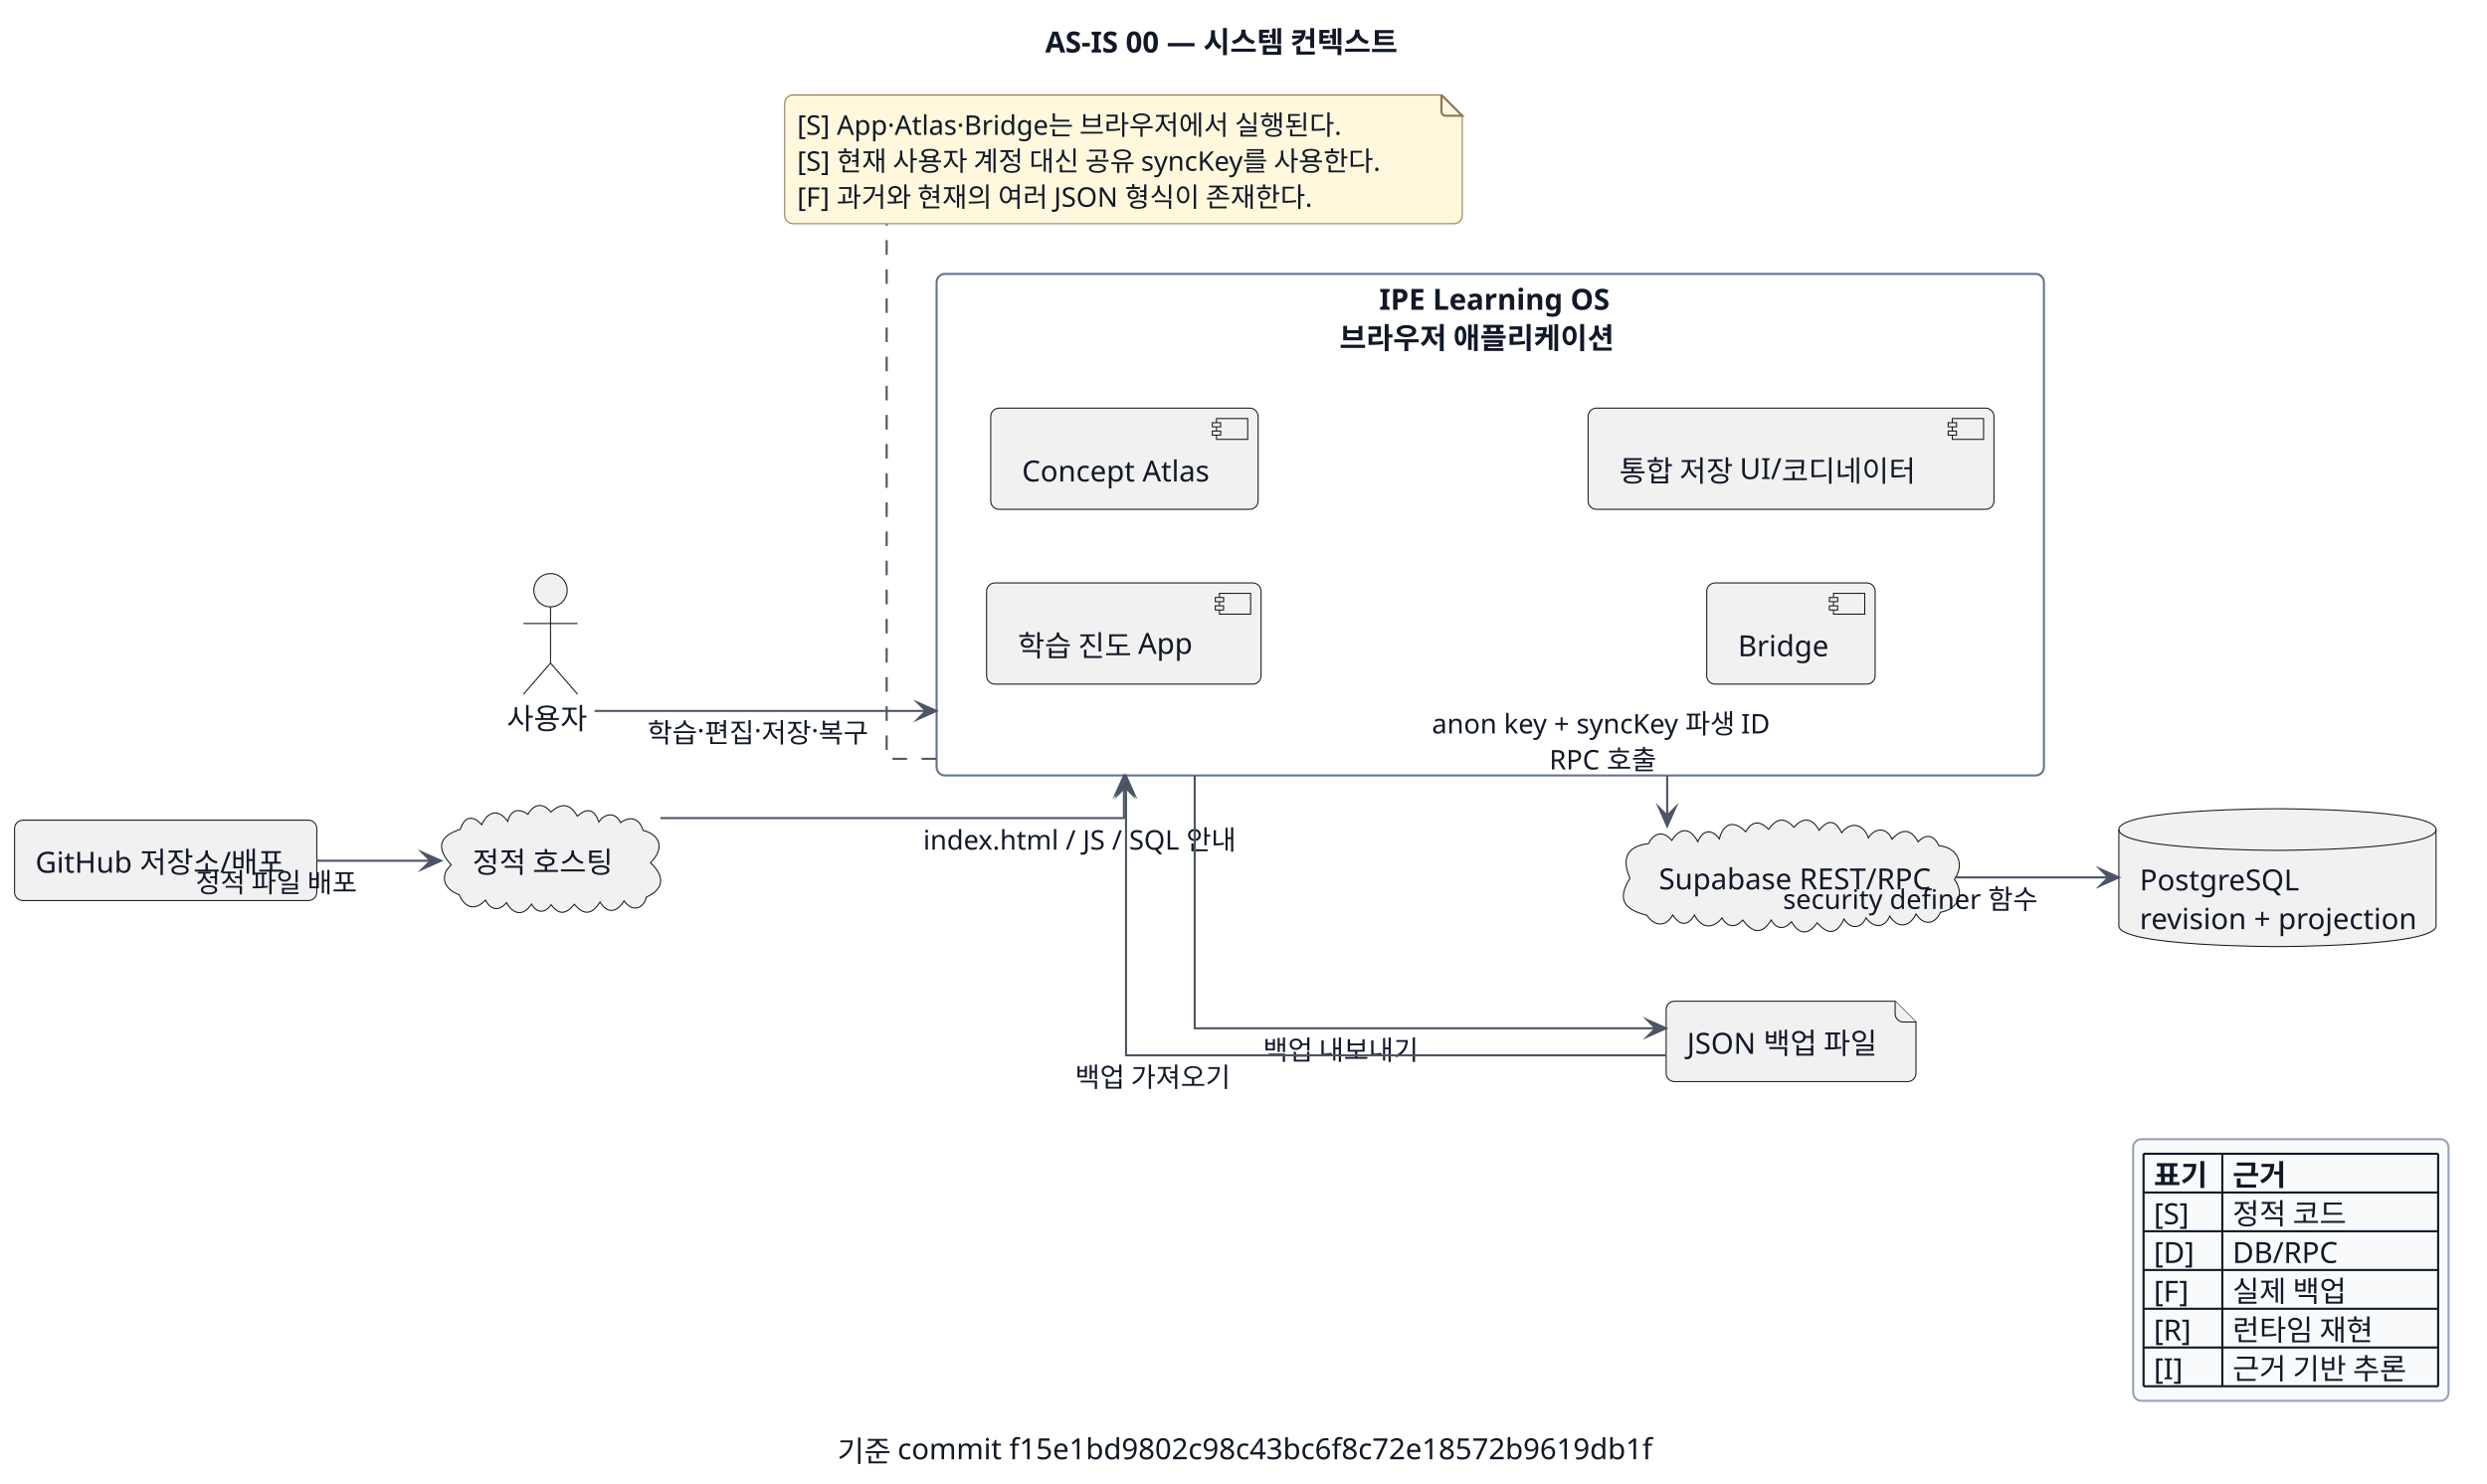
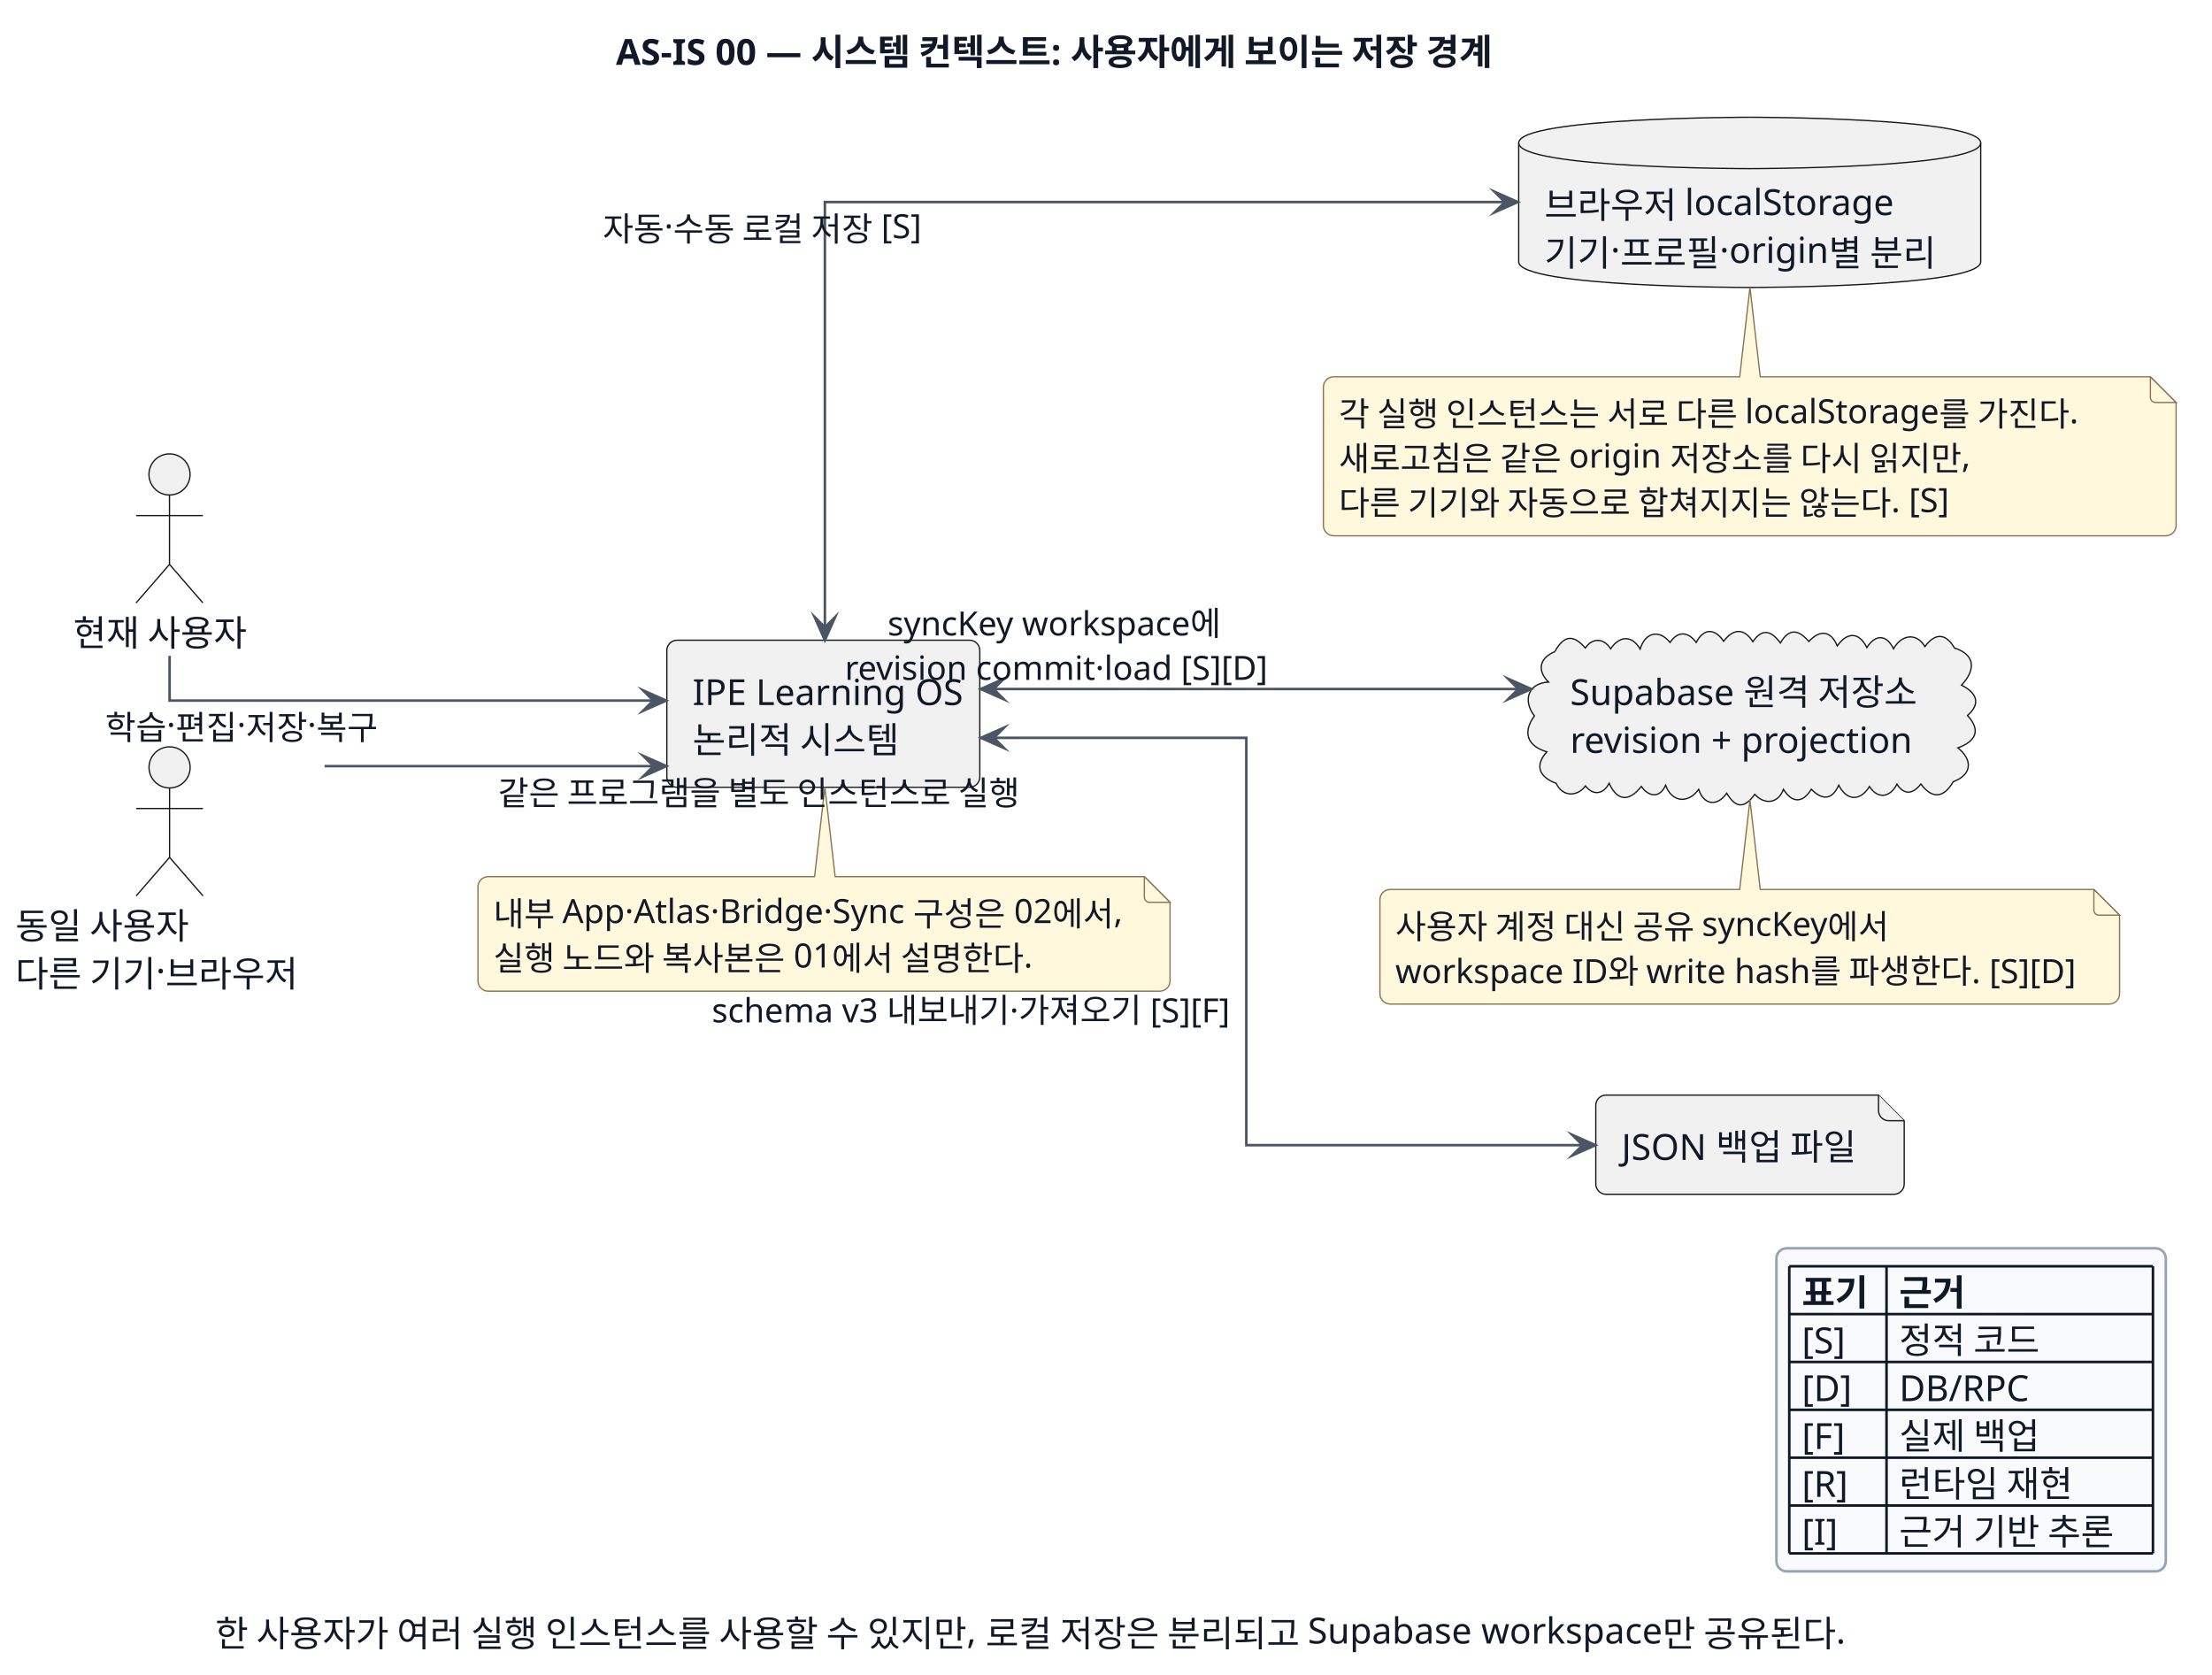
- <svg xmlns="http://www.w3.org/2000/svg" contentStyleType="text/css" data-diagram-type="DESCRIPTION" height="1114.062px" preserveAspectRatio="none" style="width:1867px;height:1114px;background:#FFFFFF;" version="1.1" viewBox="0 0 1867 1114" width="1867.188px" zoomAndPan="magnify">
+ <svg xmlns="http://www.w3.org/2000/svg" contentStyleType="text/css" data-diagram-type="DESCRIPTION" height="1018.75px" preserveAspectRatio="none" style="width:1345px;height:1018px;background:#FFFFFF;" version="1.1" viewBox="0 0 1345 1018" width="1345.312px" zoomAndPan="magnify">
  <defs />
  <g>
    <g class="title" data-source-line="2">
-       <text fill="#111827" font-family="'Malgun Gothic'" font-size="21.875" font-weight="700" lengthAdjust="spacing" textLength="287.665" x="784.609" y="39.433">AS-IS 00 — 시스템 컨텍스트</text>
-     </g>
-     <g class="cluster" data-qualified-name="System" data-source-line="7" id="ent0002">
-       <rect fill="none" height="376.562" rx="6.25" ry="6.25" style="stroke:#64748B;stroke-width:1.562;" width="831.25" x="703.125" y="205.658" />
-       <text fill="#111827" font-family="'Malgun Gothic'" font-size="21.875" font-weight="700" lengthAdjust="spacing" textLength="166.786" x="1035.357" y="232.591">IPE Learning OS</text>
-       <text fill="#111827" font-family="'Malgun Gothic'" font-size="21.875" font-weight="700" lengthAdjust="spacing" textLength="226.44" x="1005.53" y="261.687">브라우저 애플리케이션</text>
-     </g>
-     <g class="entity" data-qualified-name="System.App" data-source-line="8" id="ent0003">
-       <rect fill="#F1F1F1" height="75.971" rx="6.25" ry="6.25" style="stroke:#181818;stroke-width:0.781;" width="206.055" x="740.625" y="437.689" />
-       <rect fill="#F1F1F1" height="15.625" style="stroke:#181818;stroke-width:0.781;" width="23.438" x="915.43" y="445.502" />
-       <rect fill="#F1F1F1" height="3.125" style="stroke:#181818;stroke-width:0.781;" width="6.25" x="912.305" y="448.627" />
-       <rect fill="#F1F1F1" height="3.125" style="stroke:#181818;stroke-width:0.781;" width="6.25" x="912.305" y="454.877" />
-       <text fill="#111827" font-family="'Malgun Gothic'" font-size="21.875" lengthAdjust="spacing" textLength="143.555" x="764.062" y="492.748">학습 진도 App</text>
-     </g>
-     <g class="entity" data-qualified-name="System.Atlas" data-source-line="9" id="ent0004">
-       <rect fill="#F1F1F1" height="75.971" rx="6.25" ry="6.25" style="stroke:#181818;stroke-width:0.781;" width="200.725" x="743.75" y="306.439" />
-       <rect fill="#F1F1F1" height="15.625" style="stroke:#181818;stroke-width:0.781;" width="23.438" x="913.225" y="314.252" />
-       <rect fill="#F1F1F1" height="3.125" style="stroke:#181818;stroke-width:0.781;" width="6.25" x="910.1" y="317.377" />
-       <rect fill="#F1F1F1" height="3.125" style="stroke:#181818;stroke-width:0.781;" width="6.25" x="910.1" y="323.627" />
-       <text fill="#111827" font-family="'Malgun Gothic'" font-size="21.875" lengthAdjust="spacing" textLength="138.225" x="767.188" y="361.498">Concept Atlas</text>
-     </g>
-     <g class="entity" data-qualified-name="System.Bridge" data-source-line="10" id="ent0005">
-       <rect fill="#F1F1F1" height="75.971" rx="6.25" ry="6.25" style="stroke:#181818;stroke-width:0.781;" width="126.427" x="1281.25" y="437.689" />
-       <rect fill="#F1F1F1" height="15.625" style="stroke:#181818;stroke-width:0.781;" width="23.438" x="1376.427" y="445.502" />
-       <rect fill="#F1F1F1" height="3.125" style="stroke:#181818;stroke-width:0.781;" width="6.25" x="1373.302" y="448.627" />
-       <rect fill="#F1F1F1" height="3.125" style="stroke:#181818;stroke-width:0.781;" width="6.25" x="1373.302" y="454.877" />
-       <text fill="#111827" font-family="'Malgun Gothic'" font-size="21.875" lengthAdjust="spacing" textLength="63.927" x="1304.688" y="492.748">Bridge</text>
-     </g>
-     <g class="entity" data-qualified-name="System.Sync" data-source-line="11" id="ent0006">
-       <rect fill="#F1F1F1" height="75.971" rx="6.25" ry="6.25" style="stroke:#181818;stroke-width:0.781;" width="304.695" x="1192.188" y="306.439" />
-       <rect fill="#F1F1F1" height="15.625" style="stroke:#181818;stroke-width:0.781;" width="23.438" x="1465.633" y="314.252" />
-       <rect fill="#F1F1F1" height="3.125" style="stroke:#181818;stroke-width:0.781;" width="6.25" x="1462.508" y="317.377" />
-       <rect fill="#F1F1F1" height="3.125" style="stroke:#181818;stroke-width:0.781;" width="6.25" x="1462.508" y="323.627" />
-       <text fill="#111827" font-family="'Malgun Gothic'" font-size="21.875" lengthAdjust="spacing" textLength="242.195" x="1215.625" y="361.498">통합 저장 UI/코디네이터</text>
+       <text fill="#111827" font-family="'Malgun Gothic'" font-size="21.875" font-weight="700" lengthAdjust="spacing" textLength="586.652" x="374.507" y="39.433">AS-IS 00 — 시스템 컨텍스트: 사용자에게 보이는 저장 경계</text>
    </g>
    <g class="entity" data-qualified-name="User" data-source-line="5" id="ent0001">
-       <ellipse cx="413.281" cy="443.158" fill="#F1F1F1" rx="12.5" ry="12.5" style="stroke:#181818;stroke-width:0.781;" />
-       <path d="M413.281,455.658 L413.281,497.846 M392.969,468.158 L433.594,468.158 M413.281,497.846 L392.969,521.283 M413.281,497.846 L433.594,521.283" fill="none" style="stroke:#181818;stroke-width:0.781;" />
-       <text fill="#111827" font-family="'Malgun Gothic'" font-size="21.875" lengthAdjust="spacing" textLength="65.625" x="380.469" y="547.435">사용자</text>
+       <ellipse cx="103.064" cy="288.471" fill="#F1F1F1" rx="12.5" ry="12.5" style="stroke:#181818;stroke-width:0.781;" />
+       <path d="M103.064,300.971 L103.064,343.158 M82.751,313.471 L123.376,313.471 M103.064,343.158 L82.751,366.596 M103.064,343.158 L123.376,366.596" fill="none" style="stroke:#181818;stroke-width:0.781;" />
+       <text fill="#111827" font-family="'Malgun Gothic'" font-size="21.875" lengthAdjust="spacing" textLength="117.065" x="44.531" y="392.748">현재 사용자</text>
    </g>
-     <g class="entity" data-qualified-name="Hosting" data-source-line="14" id="ent0007">
-       <path d="M345.55,622.695 C348.497,613.083 354.981,611.606 361.63,619.244 C366.152,609.126 374.016,606.881 381.159,616.673 C383.457,608.028 389.324,606.485 396.326,611.417 C400.576,603.518 407.785,602.339 413.509,609.764 C421.25,602.622 428.163,603.238 433.376,612.776 C441.263,606.086 446.098,607.565 449.603,617.146 C454.024,610.436 461.997,609.443 465.928,617.68 C473.321,612.117 480.206,614.739 482.715,623.432 C497.181,627.251 498.019,638.409 488.301,647.777 C498.395,656.949 499.563,667.171 485.308,673.511 C482.565,683.365 474.303,684.564 468.461,676.411 C463.511,684.705 456.233,686.831 450.438,677.265 C444.737,686.454 438.468,687.848 431.198,678.932 C425.301,686.117 419.905,687.712 413.711,679.264 C409.316,685.908 402.973,685.933 399.021,678.792 C392.85,688.219 385.325,686.768 380.214,677.714 C374.873,684.434 368.139,683.43 364.508,675.839 C356.402,684.336 348.883,681.542 344.625,671.672 C334.045,668.276 329.213,658.063 338.712,649.348 C327.455,636.929 329.073,627.998 345.55,622.695" fill="#F1F1F1" style="stroke:#181818;stroke-width:0.781;" />
-       <text fill="#111827" font-family="'Malgun Gothic'" font-size="21.875" lengthAdjust="spacing" textLength="117.065" x="354.688" y="655.247">정적 호스팅</text>
+     <g class="entity" data-qualified-name="Other" data-source-line="6" id="ent0002">
+       <ellipse cx="103.113" cy="466.596" fill="#F1F1F1" rx="12.5" ry="12.5" style="stroke:#181818;stroke-width:0.781;" />
+       <path d="M103.113,479.096 L103.113,521.283 M82.8,491.596 L123.425,491.596 M103.113,521.283 L82.8,544.721 M103.113,521.283 L123.425,544.721" fill="none" style="stroke:#181818;stroke-width:0.781;" />
+       <text fill="#111827" font-family="'Malgun Gothic'" font-size="21.875" lengthAdjust="spacing" textLength="117.065" x="9.375" y="570.872">동일 사용자</text>
+       <text fill="#111827" font-family="'Malgun Gothic'" font-size="21.875" lengthAdjust="spacing" textLength="187.476" x="9.375" y="599.968">다른 기기·브라우저</text>
    </g>
-     <g class="entity" data-qualified-name="Supabase" data-source-line="15" id="ent0008">
-       <path d="M1237.589,633.392 C1241.554,625.054 1248.859,623.515 1254.991,631.011 C1261.488,620.768 1269.052,621.44 1274.537,631.963 C1278.148,623.274 1284.907,621.77 1290.676,629.891 C1293.952,617.876 1301.543,615.446 1310.509,624.548 C1315.273,615.907 1321.359,616.198 1327.76,622.681 C1333.554,614.338 1339.62,613.205 1346.721,621.161 C1353.539,613.081 1360.849,614.291 1365.592,623.434 C1372.266,615.068 1377.797,615.541 1382.53,625.254 C1389.588,616.063 1399.225,618.957 1402.595,629.084 C1407.507,621.273 1416.425,620.926 1420.33,630.135 C1427.57,621.8 1434.56,622.205 1439.973,632.104 C1446.074,625.397 1452.059,627.335 1455.546,634.947 C1469.628,636.255 1475.269,648.858 1467.171,660.326 C1475.388,671.253 1469.5,682.867 1456.772,684.948 C1452.407,694.514 1444.016,695.069 1438.345,686.258 C1433.755,695.98 1424.813,697.721 1418.628,687.865 C1414.639,697.381 1406.014,696.777 1400.828,689.103 C1397.136,697.656 1388.875,697.808 1384.329,689.963 C1379.032,701.417 1372.551,702.457 1364.209,692.875 C1357.444,702.273 1350.862,702.063 1344.887,692.087 C1339.541,698.027 1333.865,698.125 1329.675,690.766 C1322.478,702.515 1315.434,700.065 1308.214,690.791 C1303.093,697.007 1296.521,696.337 1292.787,689.189 C1285.471,698.128 1277.389,696.921 1271.996,687.063 C1266.768,695.919 1260.92,694.78 1255.708,687.046 C1250.314,696.633 1241.765,695.373 1236.256,687.171 C1219.921,683.154 1213.251,675.711 1223.628,659.502 C1217.398,645.069 1220.699,635.463 1237.589,633.392" fill="#F1F1F1" style="stroke:#181818;stroke-width:0.781;" />
-       <text fill="#111827" font-family="'Malgun Gothic'" font-size="21.875" lengthAdjust="spacing" textLength="199" x="1245.312" y="667.747">Supabase REST/RPC</text>
+     <g class="entity" data-qualified-name="System" data-source-line="8" id="ent0003">
+       <rect fill="#F1F1F1" height="89.441" rx="6.25" ry="6.25" style="stroke:#181818;stroke-width:0.781;" width="190.292" x="405.469" y="389.252" />
+       <text fill="#111827" font-family="'Malgun Gothic'" font-size="21.875" lengthAdjust="spacing" textLength="159.042" x="421.094" y="428.685">IPE Learning OS</text>
+       <text fill="#111827" font-family="'Malgun Gothic'" font-size="21.875" lengthAdjust="spacing" textLength="138.94" x="421.094" y="457.781">논리적 시스템</text>
    </g>
-     <g class="entity" data-qualified-name="DB" data-source-line="16" id="ent0009">
-       <path d="M1590.625,622.846 C1590.625,607.221 1709.692,607.221 1709.692,607.221 C1709.692,607.221 1828.758,607.221 1828.758,622.846 L1828.758,695.099 C1828.758,710.724 1709.692,710.724 1709.692,710.724 C1709.692,710.724 1590.625,710.724 1590.625,695.099 L1590.625,622.846" fill="#F1F1F1" style="stroke:#181818;stroke-width:0.781;" />
-       <path d="M1590.625,622.846 C1590.625,638.471 1709.692,638.471 1709.692,638.471 C1709.692,638.471 1828.758,638.471 1828.758,622.846" fill="none" style="stroke:#181818;stroke-width:0.781;" />
-       <text fill="#111827" font-family="'Malgun Gothic'" font-size="21.875" lengthAdjust="spacing" textLength="114.513" x="1606.25" y="668.529">PostgreSQL</text>
-       <text fill="#111827" font-family="'Malgun Gothic'" font-size="21.875" lengthAdjust="spacing" textLength="206.883" x="1606.25" y="697.624">revision + projection</text>
+     <g class="entity" data-qualified-name="Local" data-source-line="9" id="ent0004">
+       <path d="M923.438,86.908 C923.438,71.283 1063.904,71.283 1063.904,71.283 C1063.904,71.283 1204.37,71.283 1204.37,86.908 L1204.37,159.161 C1204.37,174.786 1063.904,174.786 1063.904,174.786 C1063.904,174.786 923.438,174.786 923.438,159.161 L923.438,86.908" fill="#F1F1F1" style="stroke:#181818;stroke-width:0.781;" />
+       <path d="M923.438,86.908 C923.438,102.533 1063.904,102.533 1063.904,102.533 C1063.904,102.533 1204.37,102.533 1204.37,86.908" fill="none" style="stroke:#181818;stroke-width:0.781;" />
+       <text fill="#111827" font-family="'Malgun Gothic'" font-size="21.875" lengthAdjust="spacing" textLength="217.287" x="939.062" y="132.591">브라우저 localStorage</text>
+       <text fill="#111827" font-family="'Malgun Gothic'" font-size="21.875" lengthAdjust="spacing" textLength="249.683" x="939.062" y="161.687">기기·프로필·origin별 분리</text>
    </g>
-     <g class="entity" data-qualified-name="Backup" data-source-line="17" id="ent0010">
-       <path d="M1250.781,758.002 L1250.781,805.847 A6.25,6.25 0 0 0 1257.031,812.097 L1432.068,812.097 A6.25,6.25 0 0 0 1438.318,805.847 L1438.318,767.377 L1422.693,751.752 L1257.031,751.752 A6.25,6.25 0 0 0 1250.781,758.002" fill="#F1F1F1" style="stroke:#181818;stroke-width:0.781;" />
-       <path d="M1422.693,751.752 L1422.693,761.127 A6.25,6.25 0 0 0 1428.943,767.377 L1438.318,767.377" fill="#F1F1F1" style="stroke:#181818;stroke-width:0.781;" />
-       <text fill="#111827" font-family="'Malgun Gothic'" font-size="21.875" lengthAdjust="spacing" textLength="156.287" x="1266.406" y="791.185">JSON 백업 파일</text>
+     <g class="entity" data-qualified-name="Supabase" data-source-line="10" id="ent0005">
+       <path d="M945.366,396.222 C950.794,386.605 956.3,385.218 963.941,393.987 C968.454,387.506 975.265,387.967 979.347,394.498 C984.51,386.634 992.244,385.875 997.276,394.641 C1000.237,384.856 1008.466,382.167 1015.472,390.601 C1020.38,383.333 1026.502,384.082 1031.388,390.625 C1035.946,381.759 1042.754,381.986 1048.039,389.903 C1053.777,382.307 1060.299,381.52 1065.801,390.161 C1071.737,381.478 1077.322,383.793 1082.538,390.923 C1087.953,381.687 1093.626,382.765 1099.878,390.043 C1106.385,382.798 1113.244,383.221 1117.148,392.727 C1123.05,384.323 1130.255,383.924 1135.15,393.723 C1140.229,385.605 1147.06,385.591 1151.349,394.475 C1155.733,386.471 1164.844,383.885 1170.457,393.111 C1176.698,384.691 1183.041,384.877 1188.422,393.992 C1202.015,398.35 1200.714,408.144 1192.688,416.585 C1201.205,420.829 1205.175,427.352 1196.333,435.027 C1204.954,444.466 1200.942,450.906 1190.512,454.711 C1199.392,461.876 1199.369,470.926 1187.692,475.27 C1181.997,485.066 1175.05,486.235 1167.974,476.677 C1163.439,482.603 1158.067,483.919 1153.42,476.801 C1149.535,484.632 1141.964,486.378 1136.719,478.222 C1131.031,487.415 1122.962,486.959 1118.04,477.457 C1113.799,486.746 1107.894,486.46 1101.352,479.877 C1096.2,488.494 1089.658,488.38 1084.418,479.964 C1081.207,488.714 1072.835,489.434 1066.987,482.99 C1060.691,491.652 1055.496,491.588 1049.913,482.313 C1044.3,490.464 1036.029,489.729 1032.878,479.971 C1026.563,488.667 1016.682,488.078 1012.767,477.47 C1009.114,485.678 1002.346,484.381 997.995,478.185 C990.781,487.276 983.6,487.595 978.408,476.247 C975.132,482.862 968.75,484.025 964.036,477.865 C958.846,484.729 950.026,484.452 946.186,476.264 C936.43,472.711 932.669,465.882 940.533,457.125 C928.64,453.564 925.64,445.462 932.987,435.26 C925.95,426.276 928.793,415.407 941.577,414.706 C934.338,407.553 936.208,400.014 945.366,396.222" fill="#F1F1F1" style="stroke:#181818;stroke-width:0.781;" />
+       <text fill="#111827" font-family="'Malgun Gothic'" font-size="21.875" lengthAdjust="spacing" textLength="219.487" x="954.688" y="428.685">Supabase 원격 저장소</text>
+       <text fill="#111827" font-family="'Malgun Gothic'" font-size="21.875" lengthAdjust="spacing" textLength="206.883" x="954.688" y="457.781">revision + projection</text>
    </g>
-     <g class="entity" data-qualified-name="GitHub" data-source-line="18" id="ent0011">
-       <rect fill="#F1F1F1" height="60.346" rx="6.25" ry="6.25" style="stroke:#181818;stroke-width:0.781;" width="226.886" x="10.938" y="615.814" />
-       <text fill="#111827" font-family="'Malgun Gothic'" font-size="21.875" lengthAdjust="spacing" textLength="195.636" x="26.562" y="655.247">GitHub 저장소/배포</text>
+     <g class="entity" data-qualified-name="Backup" data-source-line="11" id="ent0006">
+       <path d="M970.312,672.064 L970.312,719.91 A6.25,6.25 0 0 0 976.562,726.16 L1151.599,726.16 A6.25,6.25 0 0 0 1157.849,719.91 L1157.849,681.439 L1142.224,665.814 L976.562,665.814 A6.25,6.25 0 0 0 970.312,672.064" fill="#F1F1F1" style="stroke:#181818;stroke-width:0.781;" />
+       <path d="M1142.224,665.814 L1142.224,675.189 A6.25,6.25 0 0 0 1148.474,681.439 L1157.849,681.439" fill="#F1F1F1" style="stroke:#181818;stroke-width:0.781;" />
+       <text fill="#111827" font-family="'Malgun Gothic'" font-size="21.875" lengthAdjust="spacing" textLength="156.287" x="985.938" y="705.247">JSON 백업 파일</text>
    </g>
-     <g class="entity" data-qualified-name="GMN19" data-source-line="29" id="ent0020">
-       <path d="M589.062,77.533 L589.062,161.71 A6.25,6.25 0 0 0 595.312,167.96 L1091.481,167.96 A6.25,6.25 0 0 0 1097.731,161.71 L1097.731,86.908 L1082.106,71.283 L595.312,71.283 A6.25,6.25 0 0 0 589.062,77.533" fill="#FFF8DC" style="stroke:#8B7355;stroke-width:0.781;" />
-       <path d="M1082.106,71.283 L1082.106,83.783 A3.125,3.125 0 0 0 1085.231,86.908 L1097.731,86.908 L1082.106,71.283" fill="#FFF8DC" style="stroke:#8B7355;stroke-width:1.562;" />
-       <text fill="#111827" font-family="'Malgun Gothic'" font-size="20.312" lengthAdjust="spacing" textLength="423.458" x="598.438" y="101.203">[S] App·Atlas·Bridge는 브라우저에서 실행된다.</text>
-       <text fill="#111827" font-family="'Malgun Gothic'" font-size="20.312" lengthAdjust="spacing" textLength="475.856" x="598.438" y="128.22">[S] 현재 사용자 계정 대신 공유 syncKey를 사용한다.</text>
-       <text fill="#111827" font-family="'Malgun Gothic'" font-size="20.312" lengthAdjust="spacing" textLength="424.073" x="598.438" y="155.238">[F] 과거와 현재의 여러 JSON 형식이 존재한다.</text>
+     <g class="entity" data-qualified-name="GMN12" data-source-line="20" id="ent0013">
+       <path d="M804.688,235.345 L804.688,319.522 A6.25,6.25 0 0 0 810.938,325.772 L1316.915,325.772 A6.25,6.25 0 0 0 1323.165,319.522 L1323.165,244.72 L1307.54,229.095 L1070.312,229.095 L1064.062,174.783 L1057.812,229.095 L810.938,229.095 A6.25,6.25 0 0 0 804.688,235.345" fill="#FFF8DC" style="stroke:#8B7355;stroke-width:0.781;" />
+       <path d="M1307.54,229.095 L1307.54,241.595 A3.125,3.125 0 0 0 1310.665,244.72 L1323.165,244.72 L1307.54,229.095" fill="#FFF8DC" style="stroke:#8B7355;stroke-width:0.781;" />
+       <text fill="#111827" font-family="'Malgun Gothic'" font-size="20.312" lengthAdjust="spacing" textLength="485.665" x="814.062" y="259.016">각 실행 인스턴스는 서로 다른 localStorage를 가진다.</text>
+       <text fill="#111827" font-family="'Malgun Gothic'" font-size="20.312" lengthAdjust="spacing" textLength="418.469" x="814.062" y="286.033">새로고침은 같은 origin 저장소를 다시 읽지만,</text>
+       <text fill="#111827" font-family="'Malgun Gothic'" font-size="20.312" lengthAdjust="spacing" textLength="408.868" x="814.062" y="313.05">다른 기기와 자동으로 합쳐지지는 않는다. [S]</text>
    </g>
-     <g class="link" data-entity-1="ent0001" data-entity-2="ent0002" data-link-type="dependency" data-source-line="20" id="lnk12">
-       <path d="M446.344,533.783 C496.742,533.783 596.094,533.783 682.846,533.783 C688.268,533.783 693.64,533.783 698.949,533.783 C700.276,533.783 693.787,533.783 695.106,533.783" fill="none" id="User-to-System" style="stroke:#4B5563;stroke-width:1.562;" />
-       <polygon fill="#4B5563" points="702.918,533.783,688.856,527.533,695.106,533.783,688.856,540.033,702.918,533.783" style="stroke:#4B5563;stroke-width:1.562;stroke-linejoin:miter;stroke-miterlimit:10;" />
-       <text fill="#111827" font-family="'Malgun Gothic'" font-size="20.312" lengthAdjust="spacing" textLength="175.83" x="486.016" y="557.453">학습·편집·저장·복구</text>
+     <g class="entity" data-qualified-name="GMN15" data-source-line="26" id="ent0016">
+       <path d="M839.062,547.064 L839.062,604.224 A6.25,6.25 0 0 0 845.312,610.474 L1282.547,610.474 A6.25,6.25 0 0 0 1288.797,604.224 L1288.797,556.439 L1273.172,540.814 L1070.312,540.814 L1064.062,486.33 L1057.812,540.814 L845.312,540.814 A6.25,6.25 0 0 0 839.062,547.064" fill="#FFF8DC" style="stroke:#8B7355;stroke-width:0.781;" />
+       <path d="M1273.172,540.814 L1273.172,553.314 A3.125,3.125 0 0 0 1276.297,556.439 L1288.797,556.439 L1273.172,540.814" fill="#FFF8DC" style="stroke:#8B7355;stroke-width:0.781;" />
+       <text fill="#111827" font-family="'Malgun Gothic'" font-size="20.312" lengthAdjust="spacing" textLength="325.02" x="848.438" y="570.734">사용자 계정 대신 공유 syncKey에서</text>
+       <text fill="#111827" font-family="'Malgun Gothic'" font-size="20.312" lengthAdjust="spacing" textLength="416.922" x="848.438" y="597.752">workspace ID와 write hash를 파생한다. [S][D]</text>
    </g>
-     <g class="link" data-entity-1="ent0011" data-entity-2="ent0007" data-link-type="dependency" data-source-line="21" id="lnk13">
-       <path d="M237.641,646.283 C268.797,646.283 294.172,646.283 323.203,646.283" fill="none" id="GitHub-to-Hosting" style="stroke:#4B5563;stroke-width:1.562;" />
-       <polygon fill="#4B5563" points="331.016,646.283,316.953,640.033,323.203,646.283,316.953,652.533,331.016,646.283" style="stroke:#4B5563;stroke-width:1.562;stroke-linejoin:miter;stroke-miterlimit:10;" />
-       <text fill="#111827" font-family="'Malgun Gothic'" font-size="20.312" lengthAdjust="spacing" textLength="136.157" x="146.828" y="669.953">정적 파일 배포</text>
+     <g class="entity" data-qualified-name="GMN18" data-source-line="31" id="ent0019">
+       <path d="M290.625,539.252 L290.625,596.411 A6.25,6.25 0 0 0 296.875,602.661 L705.188,602.661 A6.25,6.25 0 0 0 711.438,596.411 L711.438,548.627 L695.813,533.002 L507.812,533.002 L501.562,478.533 L495.312,533.002 L296.875,533.002 A6.25,6.25 0 0 0 290.625,539.252" fill="#FFF8DC" style="stroke:#8B7355;stroke-width:0.781;" />
+       <path d="M695.813,533.002 L695.813,545.502 A3.125,3.125 0 0 0 698.938,548.627 L711.438,548.627 L695.813,533.002" fill="#FFF8DC" style="stroke:#8B7355;stroke-width:0.781;" />
+       <text fill="#111827" font-family="'Malgun Gothic'" font-size="20.312" lengthAdjust="spacing" textLength="388" x="300" y="562.922">내부 App·Atlas·Bridge·Sync 구성은 02에서,</text>
+       <text fill="#111827" font-family="'Malgun Gothic'" font-size="20.312" lengthAdjust="spacing" textLength="360.071" x="300" y="589.939">실행 노드와 복사본은 01에서 설명한다.</text>
    </g>
-     <g class="link" data-entity-1="ent0007" data-entity-2="ent0002" data-link-type="dependency" data-source-line="22" id="lnk14">
-       <path d="M495.766,614.252 C620.766,614.252 843.75,614.252 843.75,614.252 C843.75,614.252 843.75,605.107 843.75,595.105 C843.75,592.605 843.75,590.051 843.75,587.572 C843.75,586.333 843.75,585.113 843.75,583.928 C843.75,583.632 843.75,583.338 843.75,583.046 C843.75,582.901 843.75,582.755 843.75,582.611 C843.75,582.539 843.75,590.279 843.75,590.207" fill="none" id="Hosting-to-System" style="stroke:#4B5563;stroke-width:1.562;" />
-       <polygon fill="#4B5563" points="843.75,582.395,837.5,596.457,843.75,590.207,850,596.457,843.75,582.395" style="stroke:#4B5563;stroke-width:1.562;stroke-linejoin:miter;stroke-miterlimit:10;" />
-       <text fill="#111827" font-family="'Malgun Gothic'" font-size="20.312" lengthAdjust="spacing" textLength="242.6" x="693.031" y="637.922">index.html / JS / SQL 안내</text>
+     <g class="link" data-entity-1="ent0001" data-entity-2="ent0003" data-link-type="dependency" data-source-line="13" id="lnk7">
+       <path d="M103.125,398.767 C103.125,413.955 103.125,425.971 103.125,425.971 C103.125,425.971 279.547,425.971 397.219,425.971" fill="none" id="User-to-System" style="stroke:#4B5563;stroke-width:1.562;" />
+       <polygon fill="#4B5563" points="405.031,425.971,390.969,419.721,397.219,425.971,390.969,432.221,405.031,425.971" style="stroke:#4B5563;stroke-width:1.562;stroke-linejoin:miter;stroke-miterlimit:10;" />
+       <text fill="#111827" font-family="'Malgun Gothic'" font-size="20.312" lengthAdjust="spacing" textLength="175.83" x="63.906" y="449.641">학습·편집·저장·복구</text>
    </g>
-     <g class="link" data-entity-1="ent0002" data-entity-2="ent0008" data-link-type="dependency" data-source-line="23" id="lnk15">
-       <path d="M1251.562,582.341 C1251.562,582.411 1251.562,582.481 1251.562,582.552 C1251.562,582.692 1251.562,582.834 1251.562,582.977 C1251.562,583.262 1251.562,583.551 1251.562,583.843 C1251.562,584.426 1251.562,585.023 1251.562,585.631 C1251.562,595.361 1251.562,600.314 1251.562,612.455" fill="none" id="System-to-Supabase" style="stroke:#4B5563;stroke-width:1.562;" />
-       <polygon fill="#4B5563" points="1251.562,620.267,1257.812,606.205,1251.562,612.455,1245.312,606.205,1251.562,620.267" style="stroke:#4B5563;stroke-width:1.562;stroke-linejoin:miter;stroke-miterlimit:10;" />
-       <text fill="#111827" font-family="'Malgun Gothic'" font-size="20.312" lengthAdjust="spacing" textLength="261.008" x="1074.906" y="550.688">anon key + syncKey 파생 ID</text>
-       <text fill="#111827" font-family="'Malgun Gothic'" font-size="20.312" lengthAdjust="spacing" textLength="84.642" x="1163.089" y="577.705">RPC 호출</text>
+     <g class="link" data-entity-1="ent0002" data-entity-2="ent0003" data-link-type="dependency" data-source-line="14" id="lnk8">
+       <path d="M197.359,465.814 C260.062,465.814 334.359,465.814 397.344,465.814" fill="none" id="Other-to-System" style="stroke:#4B5563;stroke-width:1.562;" />
+       <polygon fill="#4B5563" points="405.156,465.814,391.094,459.564,397.344,465.814,391.094,472.064,405.156,465.814" style="stroke:#4B5563;stroke-width:1.562;stroke-linejoin:miter;stroke-miterlimit:10;" />
+       <text fill="#111827" font-family="'Malgun Gothic'" font-size="20.312" lengthAdjust="spacing" textLength="353.565" x="302.812" y="489.484">같은 프로그램을 별도 인스턴스로 실행</text>
    </g>
-     <g class="link" data-entity-1="ent0008" data-entity-2="ent0009" data-link-type="dependency" data-source-line="24" id="lnk16">
-       <path d="M1467.547,658.783 C1507.266,658.783 1543.391,658.783 1582.797,658.783" fill="none" id="Supabase-to-DB" style="stroke:#4B5563;stroke-width:1.562;" />
-       <polygon fill="#4B5563" points="1590.609,658.783,1576.547,652.533,1582.797,658.783,1576.547,665.033,1590.609,658.783" style="stroke:#4B5563;stroke-width:1.562;stroke-linejoin:miter;stroke-miterlimit:10;" />
-       <text fill="#111827" font-family="'Malgun Gothic'" font-size="20.312" lengthAdjust="spacing" textLength="189.428" x="1338.453" y="682.453">security definer 함수</text>
+     <g class="link" data-entity-1="ent0003" data-entity-2="ent0004" data-link-type="dependency" data-source-line="15" id="lnk9">
+       <path d="M501.562,381.424 C501.562,295.439 501.562,122.846 501.562,122.846 C501.562,122.846 748.406,122.846 915.031,122.846" fill="none" id="System-Local" style="stroke:#4B5563;stroke-width:1.562;" />
+       <polygon fill="#4B5563" points="501.562,389.236,507.812,375.174,501.562,381.424,495.312,375.174,501.562,389.236" style="stroke:#4B5563;stroke-width:1.562;stroke-linejoin:miter;stroke-miterlimit:10;" />
+       <polygon fill="#4B5563" points="922.844,122.846,908.781,116.596,915.031,122.846,908.781,129.095,922.844,122.846" style="stroke:#4B5563;stroke-width:1.562;stroke-linejoin:miter;stroke-miterlimit:10;" />
+       <text fill="#111827" font-family="'Malgun Gothic'" font-size="20.312" lengthAdjust="spacing" textLength="211.774" x="366.516" y="146.516">자동·수동 로컬 저장 [S]</text>
    </g>
-     <g class="link" data-entity-1="ent0002" data-entity-2="ent0010" data-link-type="dependency" data-source-line="25" id="lnk17">
-       <path d="M896.875,582.257 C896.875,582.656 896.875,583.063 896.875,583.479 C896.875,585.142 896.875,586.94 896.875,588.862 C896.875,592.705 896.875,597.041 896.875,601.772 C896.875,620.693 896.875,645.922 896.875,671.15 C896.875,721.607 896.875,772.064 896.875,772.064 C896.875,772.064 1111.609,772.064 1242.875,772.064" fill="none" id="System-to-Backup" style="stroke:#4B5563;stroke-width:1.562;" />
-       <polygon fill="#4B5563" points="1250.688,772.064,1236.625,765.814,1242.875,772.064,1236.625,778.314,1250.688,772.064" style="stroke:#4B5563;stroke-width:1.562;stroke-linejoin:miter;stroke-miterlimit:10;" />
-       <text fill="#111827" font-family="'Malgun Gothic'" font-size="20.312" lengthAdjust="spacing" textLength="129.016" x="948.172" y="795.734">백업 내보내기</text>
+     <g class="link" data-entity-1="ent0003" data-entity-2="ent0005" data-link-type="dependency" data-source-line="16" id="lnk10">
+       <path d="M604.141,418.939 C696.109,418.939 820.375,418.939 923.219,418.939" fill="none" id="System-Supabase" style="stroke:#4B5563;stroke-width:1.562;" />
+       <polygon fill="#4B5563" points="596.328,418.939,610.391,425.189,604.141,418.939,610.391,412.689,596.328,418.939" style="stroke:#4B5563;stroke-width:1.562;stroke-linejoin:miter;stroke-miterlimit:10;" />
+       <polygon fill="#4B5563" points="931.031,418.939,916.969,412.689,923.219,418.939,916.969,425.189,931.031,418.939" style="stroke:#4B5563;stroke-width:1.562;stroke-linejoin:miter;stroke-miterlimit:10;" />
+       <text fill="#111827" font-family="'Malgun Gothic'" font-size="20.312" lengthAdjust="spacing" textLength="197.085" x="539.737" y="386.359">syncKey workspace에</text>
+       <text fill="#111827" font-family="'Malgun Gothic'" font-size="20.312" lengthAdjust="spacing" textLength="249.215" x="513.672" y="413.377">revision commit·load [S][D]</text>
    </g>
-     <g class="link" data-entity-1="ent0010" data-entity-2="ent0002" data-link-type="dependency" data-source-line="26" id="lnk18">
-       <path d="M1250.625,792.377 C1106.016,792.377 845.312,792.377 845.312,792.377 C845.312,792.377 845.312,738.439 845.312,683.658 C845.312,656.267 845.312,628.666 845.312,607.49 C845.312,602.196 845.312,597.304 845.312,592.917 C845.312,590.723 845.312,588.656 845.312,586.728 C845.312,585.764 845.312,584.835 845.312,583.942 C845.312,583.496 845.312,590.871 845.312,590.443" fill="none" id="Backup-to-System" style="stroke:#4B5563;stroke-width:1.562;" />
-       <polygon fill="#4B5563" points="845.312,582.631,839.062,596.693,845.312,590.443,851.562,596.693,845.312,582.631" style="stroke:#4B5563;stroke-width:1.562;stroke-linejoin:miter;stroke-miterlimit:10;" />
-       <text fill="#111827" font-family="'Malgun Gothic'" font-size="20.312" lengthAdjust="spacing" textLength="129.016" x="807.031" y="816.047">백업 가져오기</text>
+     <g class="link" data-entity-1="ent0003" data-entity-2="ent0006" data-link-type="dependency" data-source-line="17" id="lnk11">
+       <path d="M604.297,448.627 C677.375,448.627 757.812,448.627 757.812,448.627 C757.812,448.627 757.812,696.283 757.812,696.283 C757.812,696.283 872.266,696.283 962.281,696.283" fill="none" id="System-Backup" style="stroke:#4B5563;stroke-width:1.562;" />
+       <polygon fill="#4B5563" points="596.484,448.627,610.547,454.877,604.297,448.627,610.547,442.377,596.484,448.627" style="stroke:#4B5563;stroke-width:1.562;stroke-linejoin:miter;stroke-miterlimit:10;" />
+       <polygon fill="#4B5563" points="970.094,696.283,956.031,690.033,962.281,696.283,956.031,702.533,970.094,696.283" style="stroke:#4B5563;stroke-width:1.562;stroke-linejoin:miter;stroke-miterlimit:10;" />
+       <text fill="#111827" font-family="'Malgun Gothic'" font-size="20.312" lengthAdjust="spacing" textLength="324.822" x="432.812" y="621.609">schema v3 내보내기·가져오기 [S][F]</text>
    </g>
-     <g class="link" data-entity-1="ent0002" data-entity-2="ent0020" data-link-type="association" data-source-line="29" id="lnk21">
-       <path d="M702.789,569.721 C702.513,569.721 702.239,569.721 701.966,569.721 C701.419,569.721 700.876,569.721 700.338,569.721 C699.262,569.721 698.203,569.721 697.162,569.721 C695.08,569.721 693.071,569.721 691.145,569.721 C675.738,569.721 665.625,569.721 665.625,569.721 C665.625,569.721 665.625,284.674 665.625,168.299" fill="none" id="System-GMN19" style="stroke:#4B5563;stroke-width:1.562;stroke-dasharray:10.938,10.938;" />
+     <g class="legend" data-source-line="35">
+       <rect fill="#F8FAFC" height="196.448" rx="6.25" ry="6.25" style="stroke:#94A3B8;stroke-width:1.562;" width="236.768" x="1080.148" y="758.972" />
+       <text fill="#111827" font-family="'Malgun Gothic'" font-size="21.875" font-weight="700" lengthAdjust="spacing" textLength="43.75" x="1095.65" y="793.718">표기</text>
+       <text fill="#111827" font-family="'Malgun Gothic'" font-size="21.875" font-weight="700" lengthAdjust="spacing" textLength="43.75" x="1154.781" y="793.718">근거</text>
+       <text fill="#111827" font-family="'Malgun Gothic'" font-size="21.875" lengthAdjust="spacing" textLength="25.207" x="1095.65" y="822.813">[S]</text>
+       <text fill="#111827" font-family="'Malgun Gothic'" font-size="21.875" lengthAdjust="spacing" textLength="95.19" x="1154.781" y="822.813">정적 코드</text>
+       <text fill="#111827" font-family="'Malgun Gothic'" font-size="21.875" lengthAdjust="spacing" textLength="29.021" x="1095.65" y="851.909">[D]</text>
+       <text fill="#111827" font-family="'Malgun Gothic'" font-size="21.875" lengthAdjust="spacing" textLength="76.829" x="1154.781" y="851.909">DB/RPC</text>
+       <text fill="#111827" font-family="'Malgun Gothic'" font-size="21.875" lengthAdjust="spacing" textLength="24.235" x="1095.65" y="881.004">[F]</text>
+       <text fill="#111827" font-family="'Malgun Gothic'" font-size="21.875" lengthAdjust="spacing" textLength="95.19" x="1154.781" y="881.004">실제 백업</text>
+       <text fill="#111827" font-family="'Malgun Gothic'" font-size="21.875" lengthAdjust="spacing" textLength="26.671" x="1095.65" y="910.1">[R]</text>
+       <text fill="#111827" font-family="'Malgun Gothic'" font-size="21.875" lengthAdjust="spacing" textLength="117.065" x="1154.781" y="910.1">런타임 재현</text>
+       <text fill="#111827" font-family="'Malgun Gothic'" font-size="21.875" lengthAdjust="spacing" textLength="19.237" x="1095.65" y="939.195">[I]</text>
+       <text fill="#111827" font-family="'Malgun Gothic'" font-size="21.875" lengthAdjust="spacing" textLength="146.631" x="1154.781" y="939.195">근거 기반 추론</text>
+       <line style="stroke:#111827;stroke-width:1.562;" x1="1087.96" x2="1309.103" y1="769.91" y2="769.91" />
+       <line style="stroke:#111827;stroke-width:1.562;" x1="1087.96" x2="1309.103" y1="799.005" y2="799.005" />
+       <line style="stroke:#111827;stroke-width:1.562;" x1="1087.96" x2="1309.103" y1="828.101" y2="828.101" />
+       <line style="stroke:#111827;stroke-width:1.562;" x1="1087.96" x2="1309.103" y1="857.196" y2="857.196" />
+       <line style="stroke:#111827;stroke-width:1.562;" x1="1087.96" x2="1309.103" y1="886.292" y2="886.292" />
+       <line style="stroke:#111827;stroke-width:1.562;" x1="1087.96" x2="1309.103" y1="915.387" y2="915.387" />
+       <line style="stroke:#111827;stroke-width:1.562;" x1="1087.96" x2="1309.103" y1="944.482" y2="944.482" />
+       <line style="stroke:#111827;stroke-width:1.562;" x1="1087.96" x2="1087.96" y1="769.91" y2="944.482" />
+       <line style="stroke:#111827;stroke-width:1.562;" x1="1147.091" x2="1147.091" y1="769.91" y2="944.482" />
+       <line style="stroke:#111827;stroke-width:1.562;" x1="1309.103" x2="1309.103" y1="769.91" y2="944.482" />
    </g>
-     <g class="legend" data-source-line="34">
-       <rect fill="#F8FAFC" height="196.448" rx="6.25" ry="6.25" style="stroke:#94A3B8;stroke-width:1.562;" width="236.768" x="1601.366" y="855.331" />
-       <text fill="#111827" font-family="'Malgun Gothic'" font-size="21.875" font-weight="700" lengthAdjust="spacing" textLength="43.75" x="1616.869" y="890.077">표기</text>
-       <text fill="#111827" font-family="'Malgun Gothic'" font-size="21.875" font-weight="700" lengthAdjust="spacing" textLength="43.75" x="1675.999" y="890.077">근거</text>
-       <text fill="#111827" font-family="'Malgun Gothic'" font-size="21.875" lengthAdjust="spacing" textLength="25.207" x="1616.869" y="919.173">[S]</text>
-       <text fill="#111827" font-family="'Malgun Gothic'" font-size="21.875" lengthAdjust="spacing" textLength="95.19" x="1675.999" y="919.173">정적 코드</text>
-       <text fill="#111827" font-family="'Malgun Gothic'" font-size="21.875" lengthAdjust="spacing" textLength="29.021" x="1616.869" y="948.268">[D]</text>
-       <text fill="#111827" font-family="'Malgun Gothic'" font-size="21.875" lengthAdjust="spacing" textLength="76.829" x="1675.999" y="948.268">DB/RPC</text>
-       <text fill="#111827" font-family="'Malgun Gothic'" font-size="21.875" lengthAdjust="spacing" textLength="24.235" x="1616.869" y="977.364">[F]</text>
-       <text fill="#111827" font-family="'Malgun Gothic'" font-size="21.875" lengthAdjust="spacing" textLength="95.19" x="1675.999" y="977.364">실제 백업</text>
-       <text fill="#111827" font-family="'Malgun Gothic'" font-size="21.875" lengthAdjust="spacing" textLength="26.671" x="1616.869" y="1006.459">[R]</text>
-       <text fill="#111827" font-family="'Malgun Gothic'" font-size="21.875" lengthAdjust="spacing" textLength="117.065" x="1675.999" y="1006.459">런타임 재현</text>
-       <text fill="#111827" font-family="'Malgun Gothic'" font-size="21.875" lengthAdjust="spacing" textLength="19.237" x="1616.869" y="1035.554">[I]</text>
-       <text fill="#111827" font-family="'Malgun Gothic'" font-size="21.875" lengthAdjust="spacing" textLength="146.631" x="1675.999" y="1035.554">근거 기반 추론</text>
-       <line style="stroke:#111827;stroke-width:1.562;" x1="1609.178" x2="1830.321" y1="866.269" y2="866.269" />
-       <line style="stroke:#111827;stroke-width:1.562;" x1="1609.178" x2="1830.321" y1="895.364" y2="895.364" />
-       <line style="stroke:#111827;stroke-width:1.562;" x1="1609.178" x2="1830.321" y1="924.46" y2="924.46" />
-       <line style="stroke:#111827;stroke-width:1.562;" x1="1609.178" x2="1830.321" y1="953.555" y2="953.555" />
-       <line style="stroke:#111827;stroke-width:1.562;" x1="1609.178" x2="1830.321" y1="982.651" y2="982.651" />
-       <line style="stroke:#111827;stroke-width:1.562;" x1="1609.178" x2="1830.321" y1="1011.746" y2="1011.746" />
-       <line style="stroke:#111827;stroke-width:1.562;" x1="1609.178" x2="1830.321" y1="1040.842" y2="1040.842" />
-       <line style="stroke:#111827;stroke-width:1.562;" x1="1609.178" x2="1609.178" y1="866.269" y2="1040.842" />
-       <line style="stroke:#111827;stroke-width:1.562;" x1="1668.309" x2="1668.309" y1="866.269" y2="1040.842" />
-       <line style="stroke:#111827;stroke-width:1.562;" x1="1830.321" x2="1830.321" y1="866.269" y2="1040.842" />
-     </g>
-     <g class="caption" data-source-line="43">
-       <text fill="#111827" font-family="'Malgun Gothic'" font-size="21.875" lengthAdjust="spacing" textLength="599.629" x="628.627" y="1097.463">기준 commit f15e1bd9802c98c43bc6f8c72e18572b9619db1f</text>
+     <g class="caption" data-source-line="44">
+       <text fill="#111827" font-family="'Malgun Gothic'" font-size="21.875" lengthAdjust="spacing" textLength="1073.947" x="130.859" y="1001.103">한 사용자가 여러 실행 인스턴스를 사용할 수 있지만, 로컬 저장은 분리되고 Supabase workspace만 공유된다.</text>
    </g>
  </g>
</svg>
